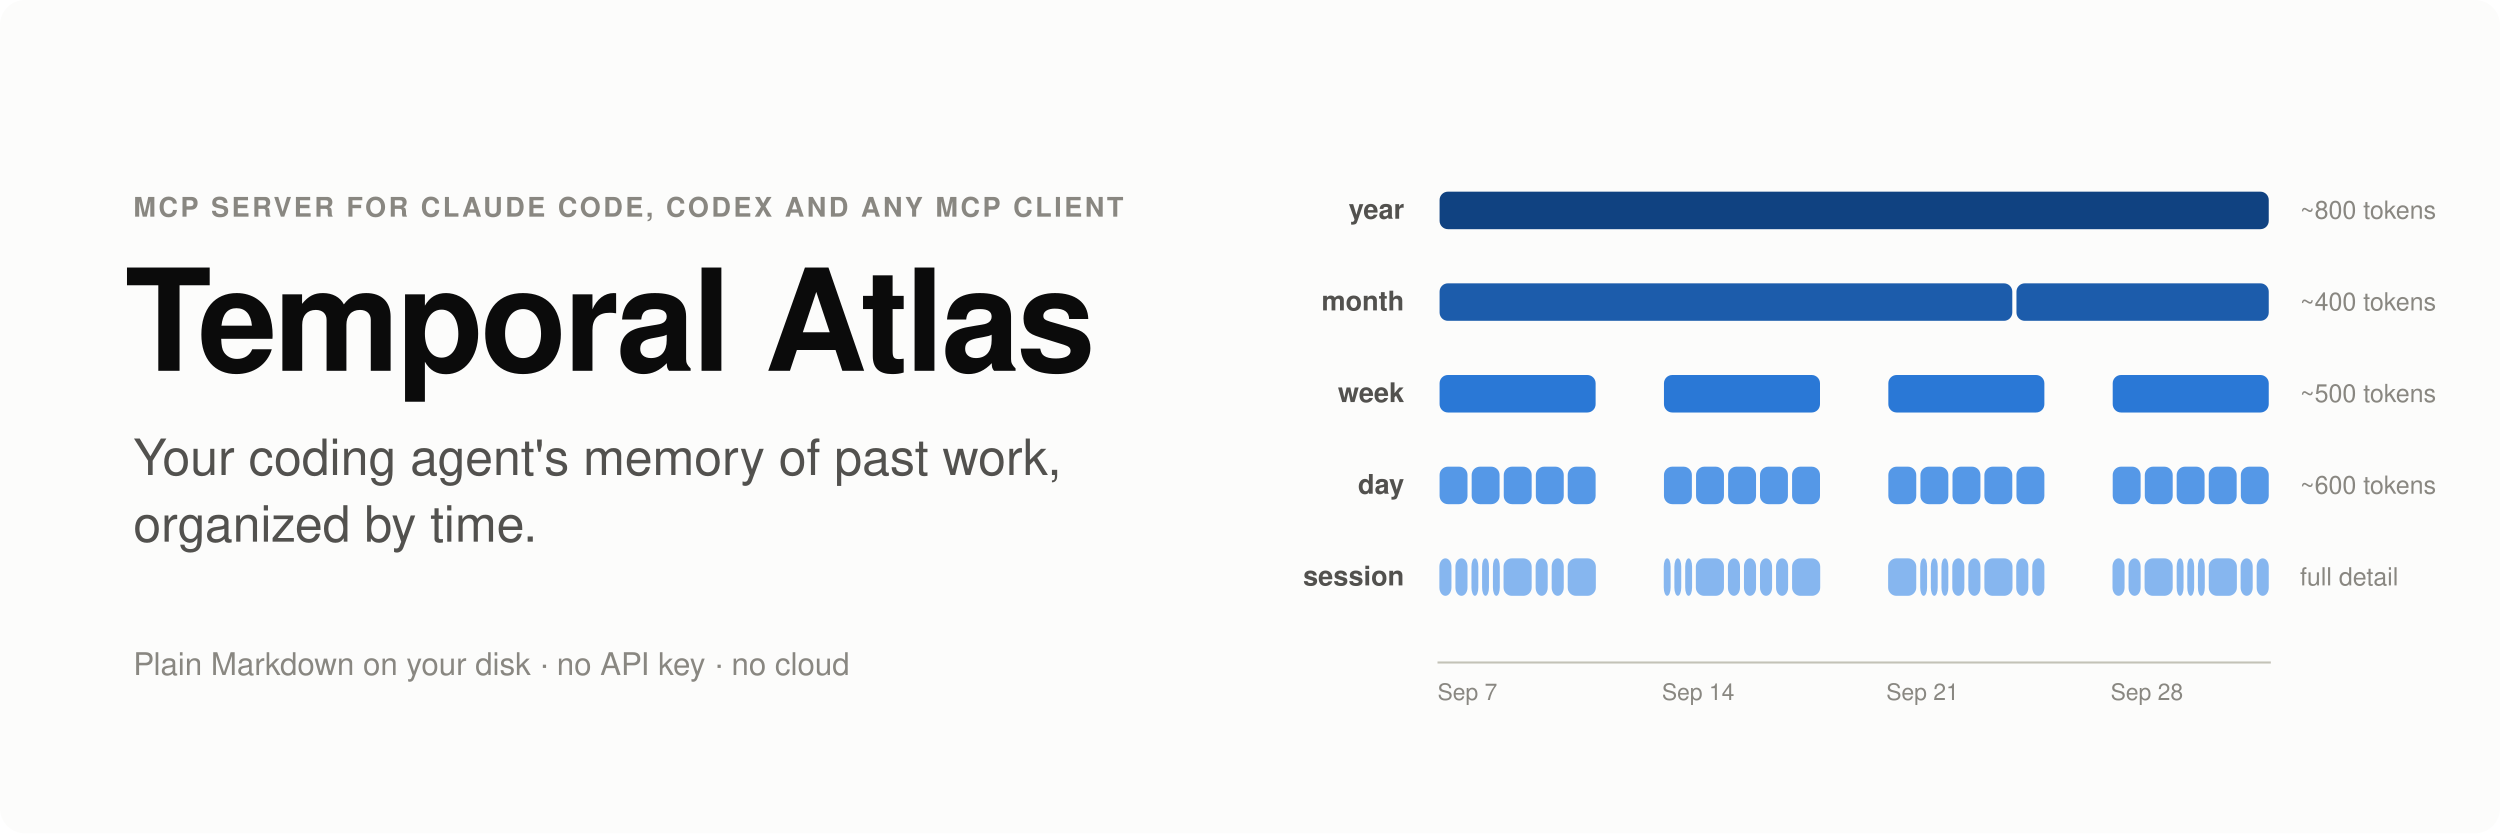
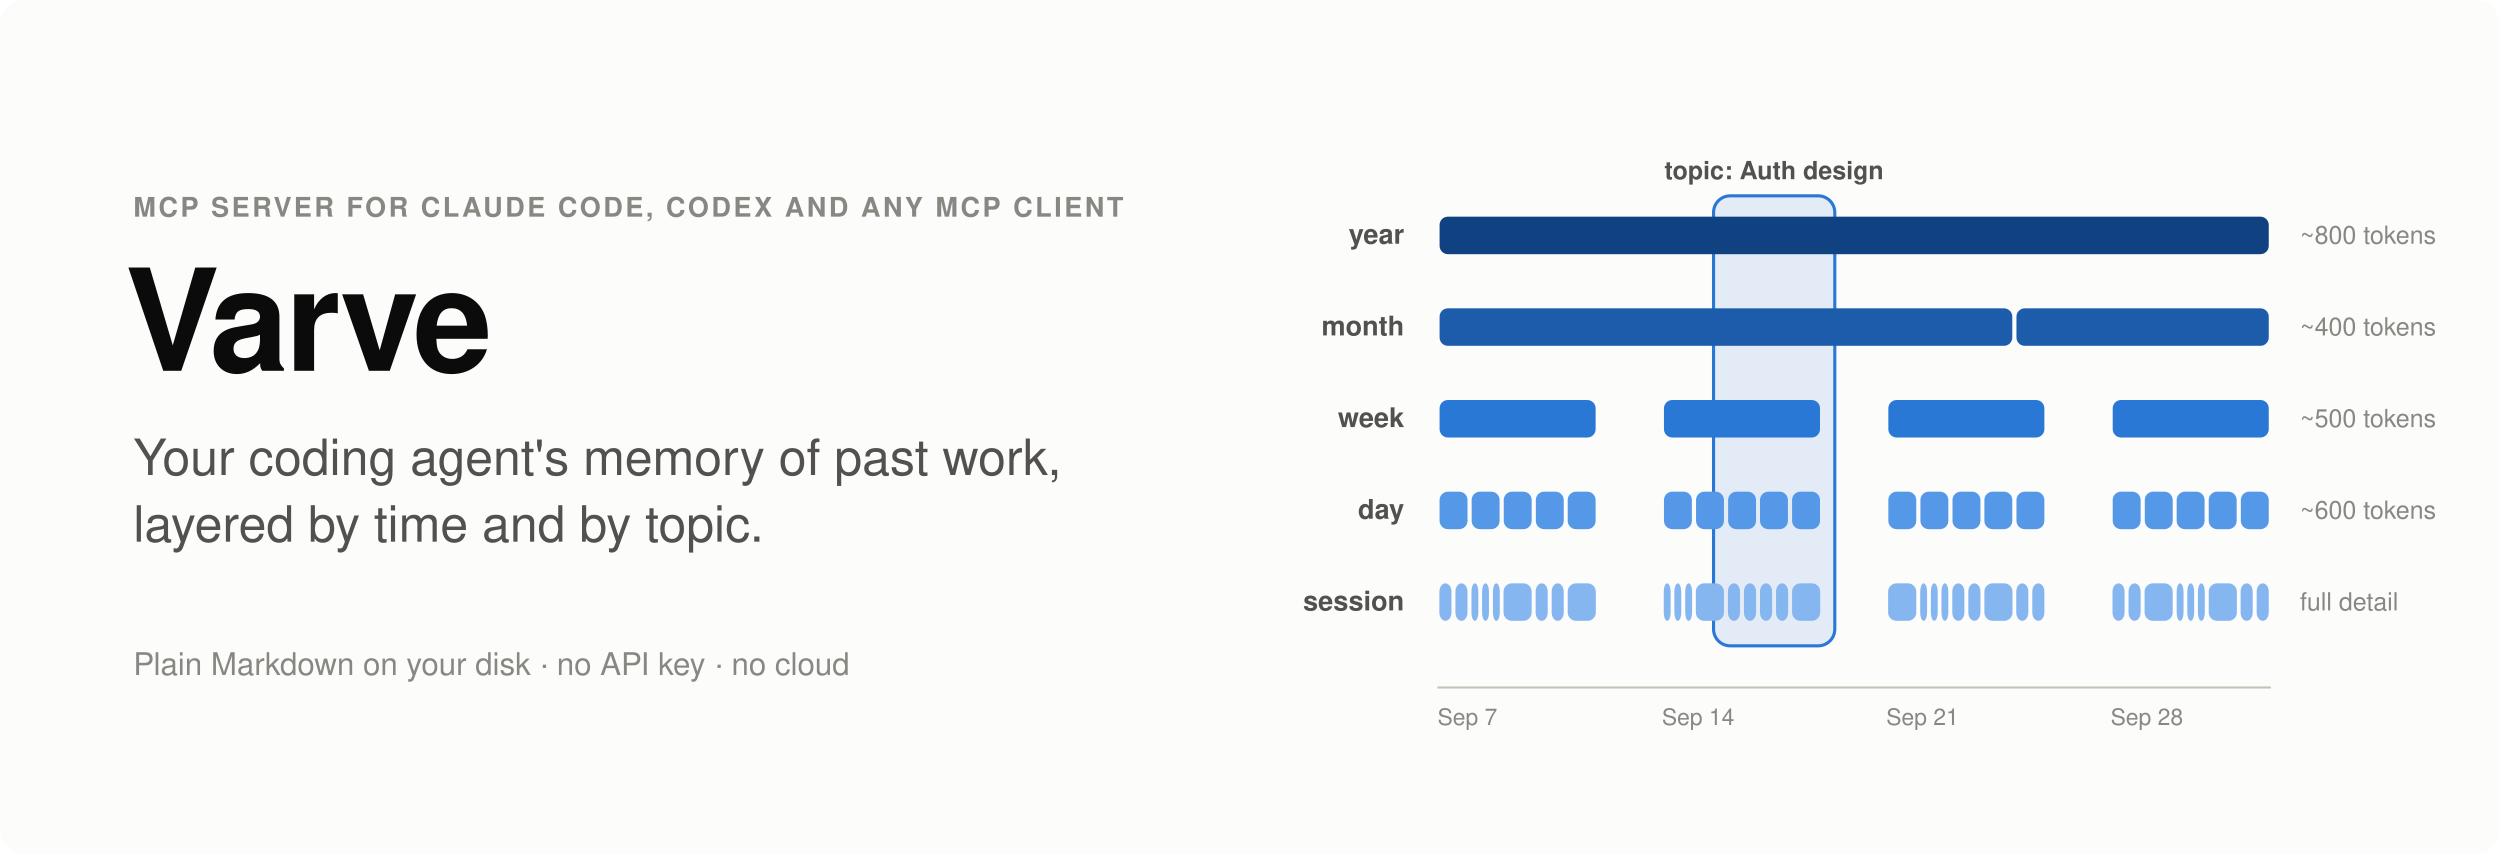
- <svg xmlns="http://www.w3.org/2000/svg" width="1200" height="400" viewBox="0 0 1200 400" role="img" aria-label="Temporal Atlas: sessions roll up into day, week, month and year notes, each shorter than the one below" font-family="system-ui, -apple-system, &quot;Segoe UI&quot;, Helvetica, Arial, sans-serif">
-   <rect width="1200" height="400" rx="12" fill="#fcfcfb" />
+ <svg xmlns="http://www.w3.org/2000/svg" width="1200" height="410" viewBox="0 0 1200 410" role="img" aria-label="Varve: sessions roll up into day, week, month and year notes, each shorter than the one below" font-family="system-ui, -apple-system, &quot;Segoe UI&quot;, Helvetica, Arial, sans-serif">
+   <rect width="1200" height="410" rx="12" fill="#fcfcfb" />
  <text x="64" y="104" font-size="13" font-weight="600" fill="#898781" text-anchor="start" letter-spacing="1.2">MCP SERVER FOR CLAUDE CODE, CODEX AND ANY MCP CLIENT</text>
-   <text x="60" y="178" font-size="68" font-weight="700" fill="#0b0b0b" text-anchor="start" letter-spacing="-1.5">Temporal Atlas</text>
+   <text x="60" y="178" font-size="68" font-weight="700" fill="#0b0b0b" text-anchor="start" letter-spacing="-1.5">Varve</text>
  <text x="64" y="228" font-size="24" font-weight="400" fill="#52514e" text-anchor="start">Your coding agent's memory of past work,</text>
-   <text x="64" y="260" font-size="24" font-weight="400" fill="#52514e" text-anchor="start">organized by time.</text>
+   <text x="64" y="260" font-size="24" font-weight="400" fill="#52514e" text-anchor="start">layered by time and by topic.</text>
  <text x="64" y="324" font-size="15" font-weight="400" fill="#898781" text-anchor="start">Plain Markdown on your disk  ·  no API key  ·  no cloud</text>
-   <text x="674" y="105" font-size="13" font-weight="600" fill="#52514e" text-anchor="end">year</text>
-   <text x="1104" y="105" font-size="12" font-weight="400" fill="#898781" text-anchor="start">~800 tokens</text>
-   <rect x="691.0" y="92" width="398.0" height="18" rx="4" fill="#104281" />
-   <text x="674" y="149" font-size="13" font-weight="600" fill="#52514e" text-anchor="end">month</text>
-   <text x="1104" y="149" font-size="12" font-weight="400" fill="#898781" text-anchor="start">~400 tokens</text>
-   <rect x="691.0" y="136" width="274.9" height="18" rx="4" fill="#1c5cab" />
-   <rect x="967.9" y="136" width="121.1" height="18" rx="4" fill="#1c5cab" />
-   <text x="674" y="193" font-size="13" font-weight="600" fill="#52514e" text-anchor="end">week</text>
-   <text x="1104" y="193" font-size="12" font-weight="400" fill="#898781" text-anchor="start">~500 tokens</text>
-   <rect x="691.0" y="180" width="74.9" height="18" rx="4" fill="#2a78d6" />
-   <rect x="798.7" y="180" width="74.9" height="18" rx="4" fill="#2a78d6" />
-   <rect x="906.4" y="180" width="74.9" height="18" rx="4" fill="#2a78d6" />
-   <rect x="1014.1" y="180" width="74.9" height="18" rx="4" fill="#2a78d6" />
-   <text x="674" y="237" font-size="13" font-weight="600" fill="#52514e" text-anchor="end">day</text>
-   <text x="1104" y="237" font-size="12" font-weight="400" fill="#898781" text-anchor="start">~600 tokens</text>
-   <rect x="691.0" y="224" width="13.4" height="18" rx="4" fill="#5598e7" />
-   <rect x="706.4" y="224" width="13.4" height="18" rx="4" fill="#5598e7" />
-   <rect x="721.8" y="224" width="13.4" height="18" rx="4" fill="#5598e7" />
-   <rect x="737.2" y="224" width="13.4" height="18" rx="4" fill="#5598e7" />
-   <rect x="752.5" y="224" width="13.4" height="18" rx="4" fill="#5598e7" />
-   <rect x="798.7" y="224" width="13.4" height="18" rx="4" fill="#5598e7" />
-   <rect x="814.1" y="224" width="13.4" height="18" rx="4" fill="#5598e7" />
-   <rect x="829.5" y="224" width="13.4" height="18" rx="4" fill="#5598e7" />
-   <rect x="844.8" y="224" width="13.4" height="18" rx="4" fill="#5598e7" />
-   <rect x="860.2" y="224" width="13.4" height="18" rx="4" fill="#5598e7" />
-   <rect x="906.4" y="224" width="13.4" height="18" rx="4" fill="#5598e7" />
-   <rect x="921.8" y="224" width="13.4" height="18" rx="4" fill="#5598e7" />
-   <rect x="937.2" y="224" width="13.4" height="18" rx="4" fill="#5598e7" />
-   <rect x="952.5" y="224" width="13.4" height="18" rx="4" fill="#5598e7" />
-   <rect x="967.9" y="224" width="13.4" height="18" rx="4" fill="#5598e7" />
-   <rect x="1014.1" y="224" width="13.4" height="18" rx="4" fill="#5598e7" />
-   <rect x="1029.5" y="224" width="13.4" height="18" rx="4" fill="#5598e7" />
-   <rect x="1044.8" y="224" width="13.4" height="18" rx="4" fill="#5598e7" />
-   <rect x="1060.2" y="224" width="13.4" height="18" rx="4" fill="#5598e7" />
-   <rect x="1075.6" y="224" width="13.4" height="18" rx="4" fill="#5598e7" />
-   <text x="674" y="281" font-size="13" font-weight="600" fill="#52514e" text-anchor="end">session</text>
-   <text x="1104" y="281" font-size="12" font-weight="400" fill="#898781" text-anchor="start">full detail</text>
-   <rect x="690.9" y="268" width="5.8" height="18" rx="4" fill="#86b6ef" />
-   <rect x="698.6" y="268" width="5.8" height="18" rx="4" fill="#86b6ef" />
-   <rect x="706.3" y="268" width="3.3" height="18" rx="4" fill="#86b6ef" />
-   <rect x="711.4" y="268" width="3.3" height="18" rx="4" fill="#86b6ef" />
-   <rect x="716.6" y="268" width="3.3" height="18" rx="4" fill="#86b6ef" />
-   <rect x="721.7" y="268" width="13.5" height="18" rx="4" fill="#86b6ef" />
-   <rect x="737.1" y="268" width="5.8" height="18" rx="4" fill="#86b6ef" />
-   <rect x="744.8" y="268" width="5.8" height="18" rx="4" fill="#86b6ef" />
-   <rect x="752.5" y="268" width="13.5" height="18" rx="4" fill="#86b6ef" />
-   <rect x="798.6" y="268" width="3.3" height="18" rx="4" fill="#86b6ef" />
-   <rect x="803.7" y="268" width="3.3" height="18" rx="4" fill="#86b6ef" />
-   <rect x="808.9" y="268" width="3.3" height="18" rx="4" fill="#86b6ef" />
-   <rect x="814.0" y="268" width="13.5" height="18" rx="4" fill="#86b6ef" />
-   <rect x="829.4" y="268" width="5.8" height="18" rx="4" fill="#86b6ef" />
-   <rect x="837.1" y="268" width="5.8" height="18" rx="4" fill="#86b6ef" />
-   <rect x="844.8" y="268" width="5.8" height="18" rx="4" fill="#86b6ef" />
-   <rect x="852.5" y="268" width="5.8" height="18" rx="4" fill="#86b6ef" />
-   <rect x="860.2" y="268" width="13.5" height="18" rx="4" fill="#86b6ef" />
-   <rect x="906.3" y="268" width="13.5" height="18" rx="4" fill="#86b6ef" />
-   <rect x="921.7" y="268" width="3.3" height="18" rx="4" fill="#86b6ef" />
-   <rect x="926.8" y="268" width="3.3" height="18" rx="4" fill="#86b6ef" />
-   <rect x="931.9" y="268" width="3.3" height="18" rx="4" fill="#86b6ef" />
-   <rect x="937.1" y="268" width="5.8" height="18" rx="4" fill="#86b6ef" />
-   <rect x="944.8" y="268" width="5.8" height="18" rx="4" fill="#86b6ef" />
-   <rect x="952.5" y="268" width="13.5" height="18" rx="4" fill="#86b6ef" />
-   <rect x="967.8" y="268" width="5.8" height="18" rx="4" fill="#86b6ef" />
-   <rect x="975.5" y="268" width="5.8" height="18" rx="4" fill="#86b6ef" />
-   <rect x="1014.0" y="268" width="5.8" height="18" rx="4" fill="#86b6ef" />
-   <rect x="1021.7" y="268" width="5.8" height="18" rx="4" fill="#86b6ef" />
-   <rect x="1029.4" y="268" width="13.5" height="18" rx="4" fill="#86b6ef" />
-   <rect x="1044.8" y="268" width="3.3" height="18" rx="4" fill="#86b6ef" />
-   <rect x="1049.9" y="268" width="3.3" height="18" rx="4" fill="#86b6ef" />
-   <rect x="1055.0" y="268" width="3.3" height="18" rx="4" fill="#86b6ef" />
-   <rect x="1060.2" y="268" width="13.5" height="18" rx="4" fill="#86b6ef" />
-   <rect x="1075.5" y="268" width="5.8" height="18" rx="4" fill="#86b6ef" />
-   <rect x="1083.2" y="268" width="5.8" height="18" rx="4" fill="#86b6ef" />
-   <line x1="690" y1="318" x2="1090" y2="318" stroke="#c3c2b7" stroke-width="1" />
-   <text x="690" y="336" font-size="11" font-weight="400" fill="#898781" text-anchor="start">Sep 7</text>
-   <text x="797.692" y="336" font-size="11" font-weight="400" fill="#898781" text-anchor="start">Sep 14</text>
-   <text x="905.385" y="336" font-size="11" font-weight="400" fill="#898781" text-anchor="start">Sep 21</text>
-   <text x="1013.077" y="336" font-size="11" font-weight="400" fill="#898781" text-anchor="start">Sep 28</text>
+   <rect x="822.5" y="94" width="58.2" height="216" rx="8" fill="#2a78d6" fill-opacity="0.12" stroke="#2a78d6" stroke-width="1.5" stroke-dasharray="0" />
+   <text x="851.538" y="86" font-size="12" font-weight="600" fill="#52514e" text-anchor="middle">topic: Auth design</text>
+   <text x="674" y="117" font-size="13" font-weight="600" fill="#52514e" text-anchor="end">year</text>
+   <text x="1104" y="117" font-size="12" font-weight="400" fill="#898781" text-anchor="start">~800 tokens</text>
+   <rect x="691.0" y="104" width="398.0" height="18" rx="4" fill="#104281" />
+   <text x="674" y="161" font-size="13" font-weight="600" fill="#52514e" text-anchor="end">month</text>
+   <text x="1104" y="161" font-size="12" font-weight="400" fill="#898781" text-anchor="start">~400 tokens</text>
+   <rect x="691.0" y="148" width="274.9" height="18" rx="4" fill="#1c5cab" />
+   <rect x="967.9" y="148" width="121.1" height="18" rx="4" fill="#1c5cab" />
+   <text x="674" y="205" font-size="13" font-weight="600" fill="#52514e" text-anchor="end">week</text>
+   <text x="1104" y="205" font-size="12" font-weight="400" fill="#898781" text-anchor="start">~500 tokens</text>
+   <rect x="691.0" y="192" width="74.9" height="18" rx="4" fill="#2a78d6" />
+   <rect x="798.7" y="192" width="74.9" height="18" rx="4" fill="#2a78d6" />
+   <rect x="906.4" y="192" width="74.9" height="18" rx="4" fill="#2a78d6" />
+   <rect x="1014.1" y="192" width="74.9" height="18" rx="4" fill="#2a78d6" />
+   <text x="674" y="249" font-size="13" font-weight="600" fill="#52514e" text-anchor="end">day</text>
+   <text x="1104" y="249" font-size="12" font-weight="400" fill="#898781" text-anchor="start">~600 tokens</text>
+   <rect x="691.0" y="236" width="13.4" height="18" rx="4" fill="#5598e7" />
+   <rect x="706.4" y="236" width="13.4" height="18" rx="4" fill="#5598e7" />
+   <rect x="721.8" y="236" width="13.4" height="18" rx="4" fill="#5598e7" />
+   <rect x="737.2" y="236" width="13.4" height="18" rx="4" fill="#5598e7" />
+   <rect x="752.5" y="236" width="13.4" height="18" rx="4" fill="#5598e7" />
+   <rect x="798.7" y="236" width="13.4" height="18" rx="4" fill="#5598e7" />
+   <rect x="814.1" y="236" width="13.4" height="18" rx="4" fill="#5598e7" />
+   <rect x="829.5" y="236" width="13.4" height="18" rx="4" fill="#5598e7" />
+   <rect x="844.8" y="236" width="13.4" height="18" rx="4" fill="#5598e7" />
+   <rect x="860.2" y="236" width="13.4" height="18" rx="4" fill="#5598e7" />
+   <rect x="906.4" y="236" width="13.4" height="18" rx="4" fill="#5598e7" />
+   <rect x="921.8" y="236" width="13.4" height="18" rx="4" fill="#5598e7" />
+   <rect x="937.2" y="236" width="13.4" height="18" rx="4" fill="#5598e7" />
+   <rect x="952.5" y="236" width="13.4" height="18" rx="4" fill="#5598e7" />
+   <rect x="967.9" y="236" width="13.4" height="18" rx="4" fill="#5598e7" />
+   <rect x="1014.1" y="236" width="13.4" height="18" rx="4" fill="#5598e7" />
+   <rect x="1029.5" y="236" width="13.4" height="18" rx="4" fill="#5598e7" />
+   <rect x="1044.8" y="236" width="13.4" height="18" rx="4" fill="#5598e7" />
+   <rect x="1060.2" y="236" width="13.4" height="18" rx="4" fill="#5598e7" />
+   <rect x="1075.6" y="236" width="13.4" height="18" rx="4" fill="#5598e7" />
+   <text x="674" y="293" font-size="13" font-weight="600" fill="#52514e" text-anchor="end">session</text>
+   <text x="1104" y="293" font-size="12" font-weight="400" fill="#898781" text-anchor="start">full detail</text>
+   <rect x="690.9" y="280" width="5.8" height="18" rx="4" fill="#86b6ef" />
+   <rect x="698.6" y="280" width="5.8" height="18" rx="4" fill="#86b6ef" />
+   <rect x="706.3" y="280" width="3.3" height="18" rx="4" fill="#86b6ef" />
+   <rect x="711.4" y="280" width="3.3" height="18" rx="4" fill="#86b6ef" />
+   <rect x="716.6" y="280" width="3.3" height="18" rx="4" fill="#86b6ef" />
+   <rect x="721.7" y="280" width="13.5" height="18" rx="4" fill="#86b6ef" />
+   <rect x="737.1" y="280" width="5.8" height="18" rx="4" fill="#86b6ef" />
+   <rect x="744.8" y="280" width="5.8" height="18" rx="4" fill="#86b6ef" />
+   <rect x="752.5" y="280" width="13.5" height="18" rx="4" fill="#86b6ef" />
+   <rect x="798.6" y="280" width="3.3" height="18" rx="4" fill="#86b6ef" />
+   <rect x="803.7" y="280" width="3.3" height="18" rx="4" fill="#86b6ef" />
+   <rect x="808.9" y="280" width="3.3" height="18" rx="4" fill="#86b6ef" />
+   <rect x="814.0" y="280" width="13.5" height="18" rx="4" fill="#86b6ef" />
+   <rect x="829.4" y="280" width="5.8" height="18" rx="4" fill="#86b6ef" />
+   <rect x="837.1" y="280" width="5.8" height="18" rx="4" fill="#86b6ef" />
+   <rect x="844.8" y="280" width="5.8" height="18" rx="4" fill="#86b6ef" />
+   <rect x="852.5" y="280" width="5.8" height="18" rx="4" fill="#86b6ef" />
+   <rect x="860.2" y="280" width="13.5" height="18" rx="4" fill="#86b6ef" />
+   <rect x="906.3" y="280" width="13.5" height="18" rx="4" fill="#86b6ef" />
+   <rect x="921.7" y="280" width="3.3" height="18" rx="4" fill="#86b6ef" />
+   <rect x="926.8" y="280" width="3.3" height="18" rx="4" fill="#86b6ef" />
+   <rect x="931.9" y="280" width="3.3" height="18" rx="4" fill="#86b6ef" />
+   <rect x="937.1" y="280" width="5.8" height="18" rx="4" fill="#86b6ef" />
+   <rect x="944.8" y="280" width="5.8" height="18" rx="4" fill="#86b6ef" />
+   <rect x="952.5" y="280" width="13.5" height="18" rx="4" fill="#86b6ef" />
+   <rect x="967.8" y="280" width="5.8" height="18" rx="4" fill="#86b6ef" />
+   <rect x="975.5" y="280" width="5.8" height="18" rx="4" fill="#86b6ef" />
+   <rect x="1014.0" y="280" width="5.8" height="18" rx="4" fill="#86b6ef" />
+   <rect x="1021.7" y="280" width="5.8" height="18" rx="4" fill="#86b6ef" />
+   <rect x="1029.4" y="280" width="13.5" height="18" rx="4" fill="#86b6ef" />
+   <rect x="1044.8" y="280" width="3.3" height="18" rx="4" fill="#86b6ef" />
+   <rect x="1049.9" y="280" width="3.3" height="18" rx="4" fill="#86b6ef" />
+   <rect x="1055.0" y="280" width="3.3" height="18" rx="4" fill="#86b6ef" />
+   <rect x="1060.2" y="280" width="13.5" height="18" rx="4" fill="#86b6ef" />
+   <rect x="1075.5" y="280" width="5.8" height="18" rx="4" fill="#86b6ef" />
+   <rect x="1083.2" y="280" width="5.8" height="18" rx="4" fill="#86b6ef" />
+   <line x1="690" y1="330" x2="1090" y2="330" stroke="#c3c2b7" stroke-width="1" />
+   <text x="690" y="348" font-size="11" font-weight="400" fill="#898781" text-anchor="start">Sep 7</text>
+   <text x="797.692" y="348" font-size="11" font-weight="400" fill="#898781" text-anchor="start">Sep 14</text>
+   <text x="905.385" y="348" font-size="11" font-weight="400" fill="#898781" text-anchor="start">Sep 21</text>
+   <text x="1013.077" y="348" font-size="11" font-weight="400" fill="#898781" text-anchor="start">Sep 28</text>
</svg>
